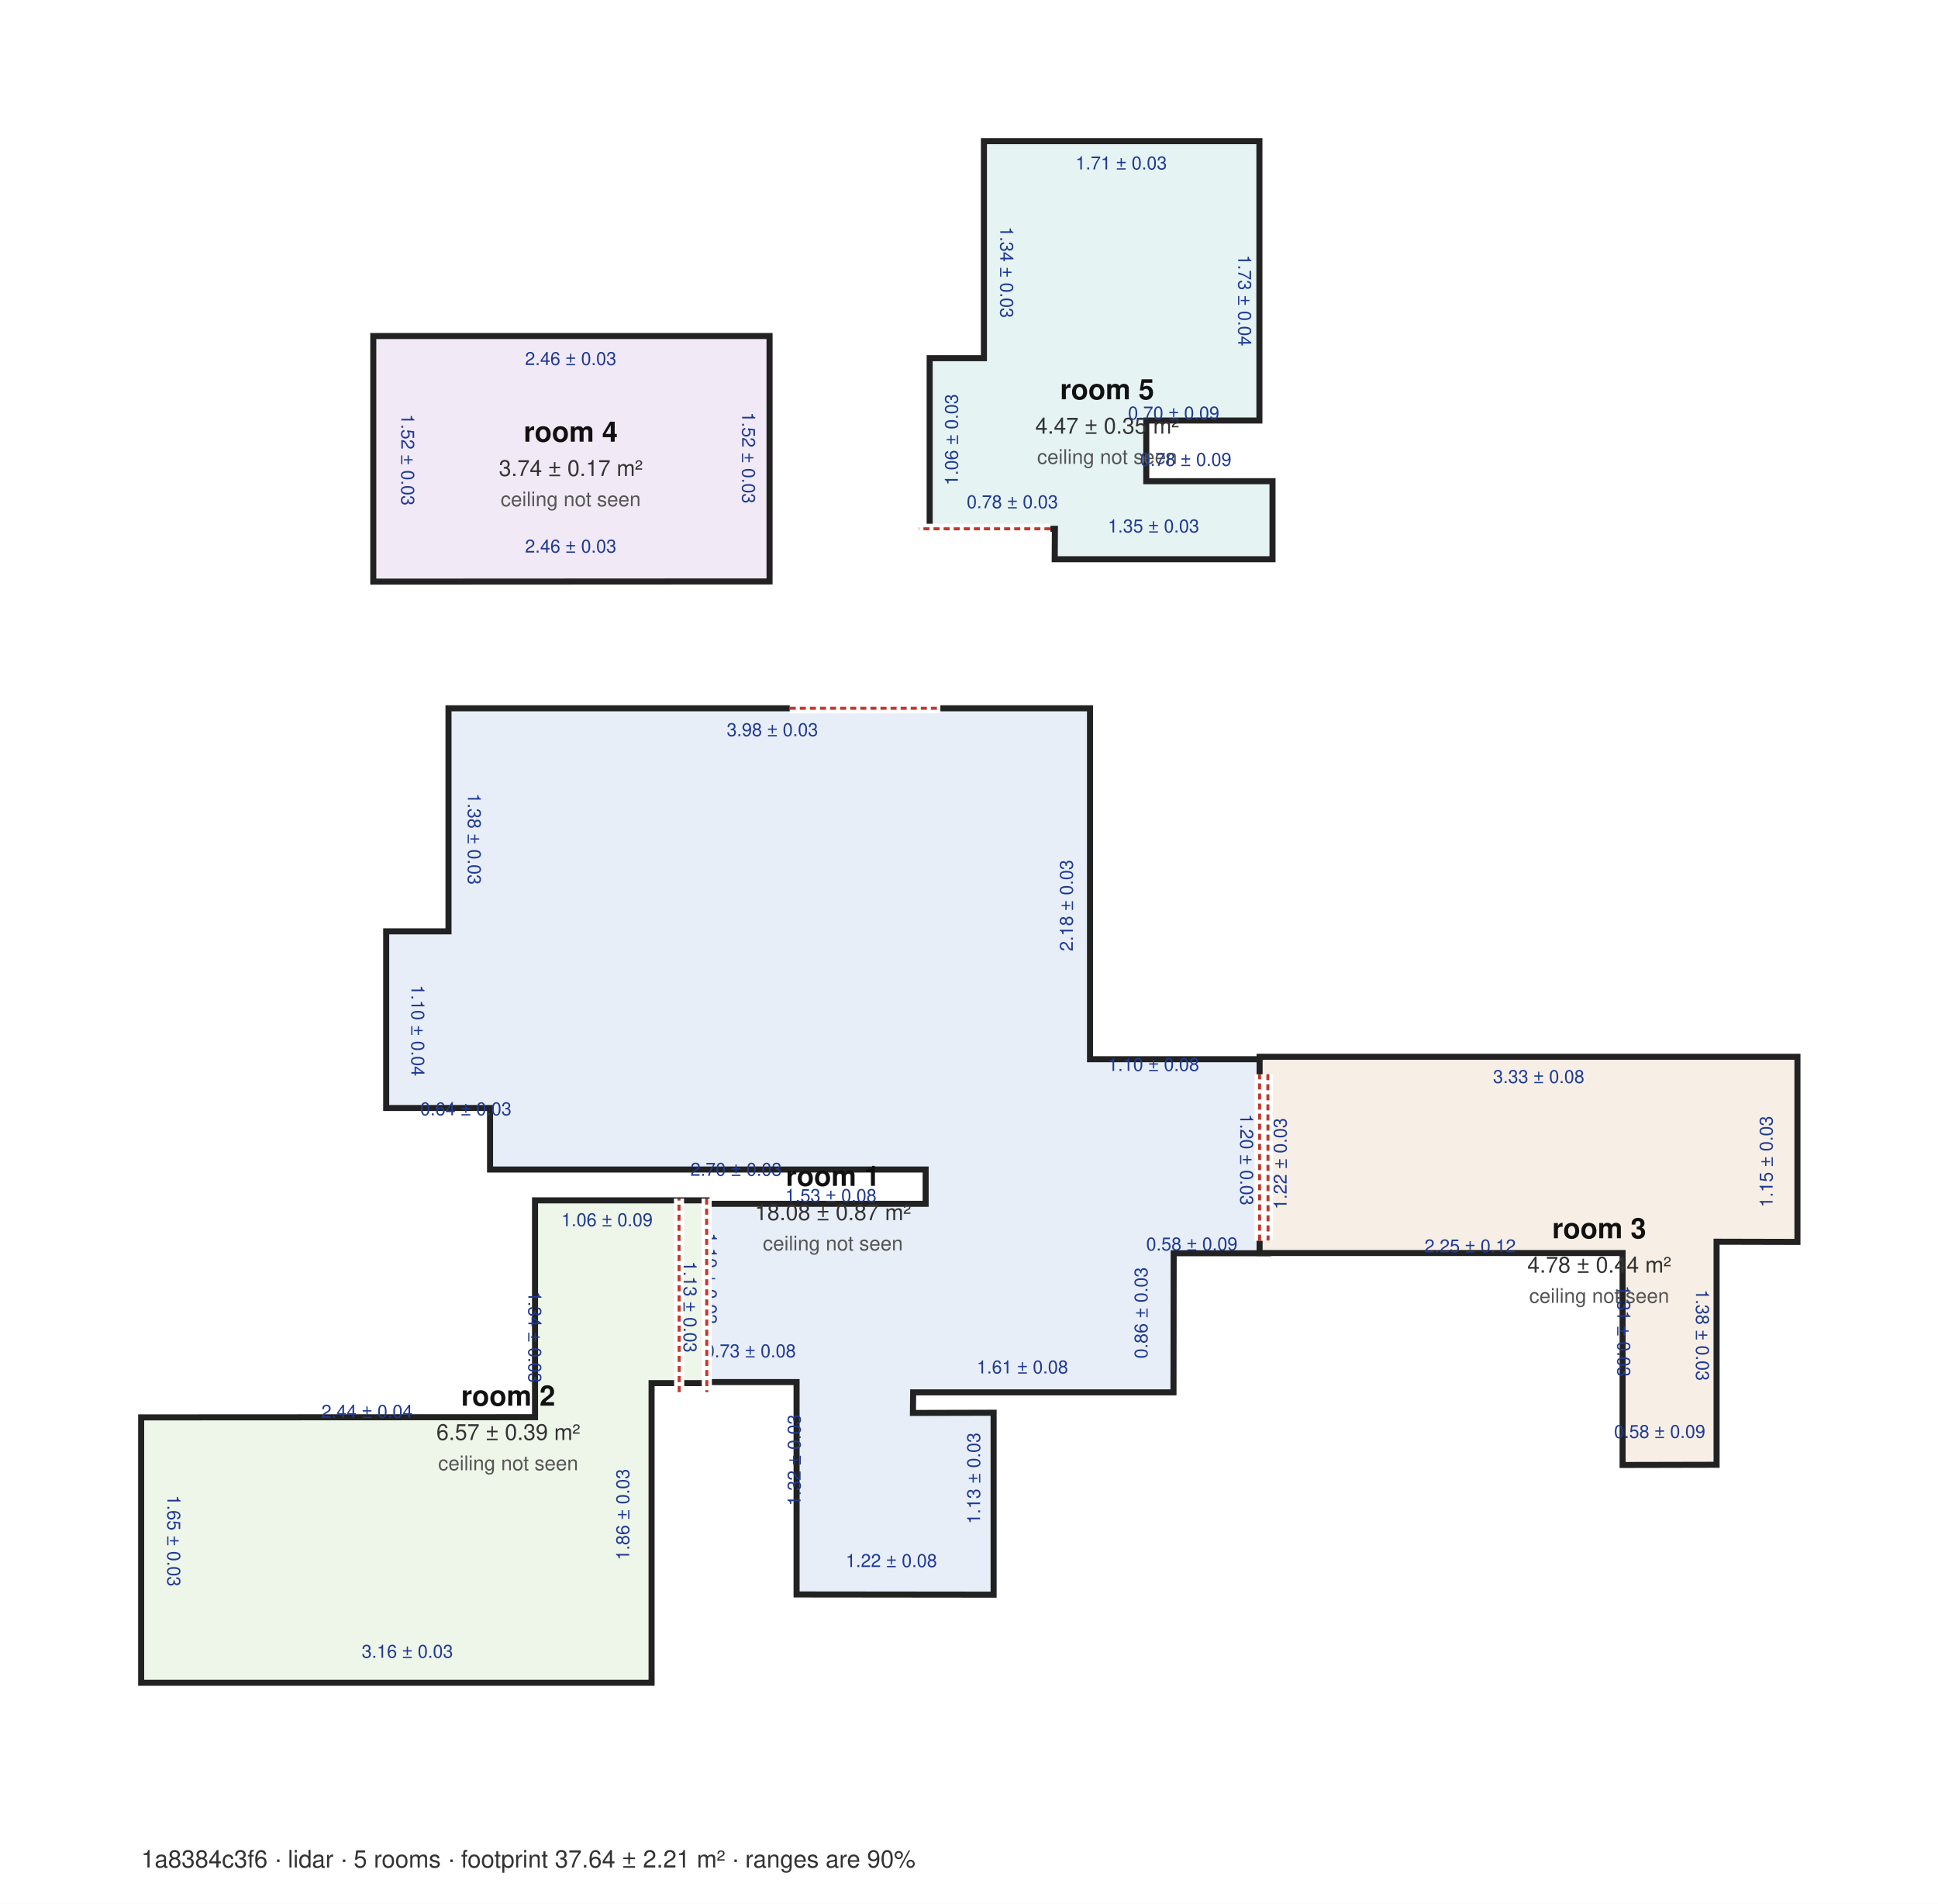
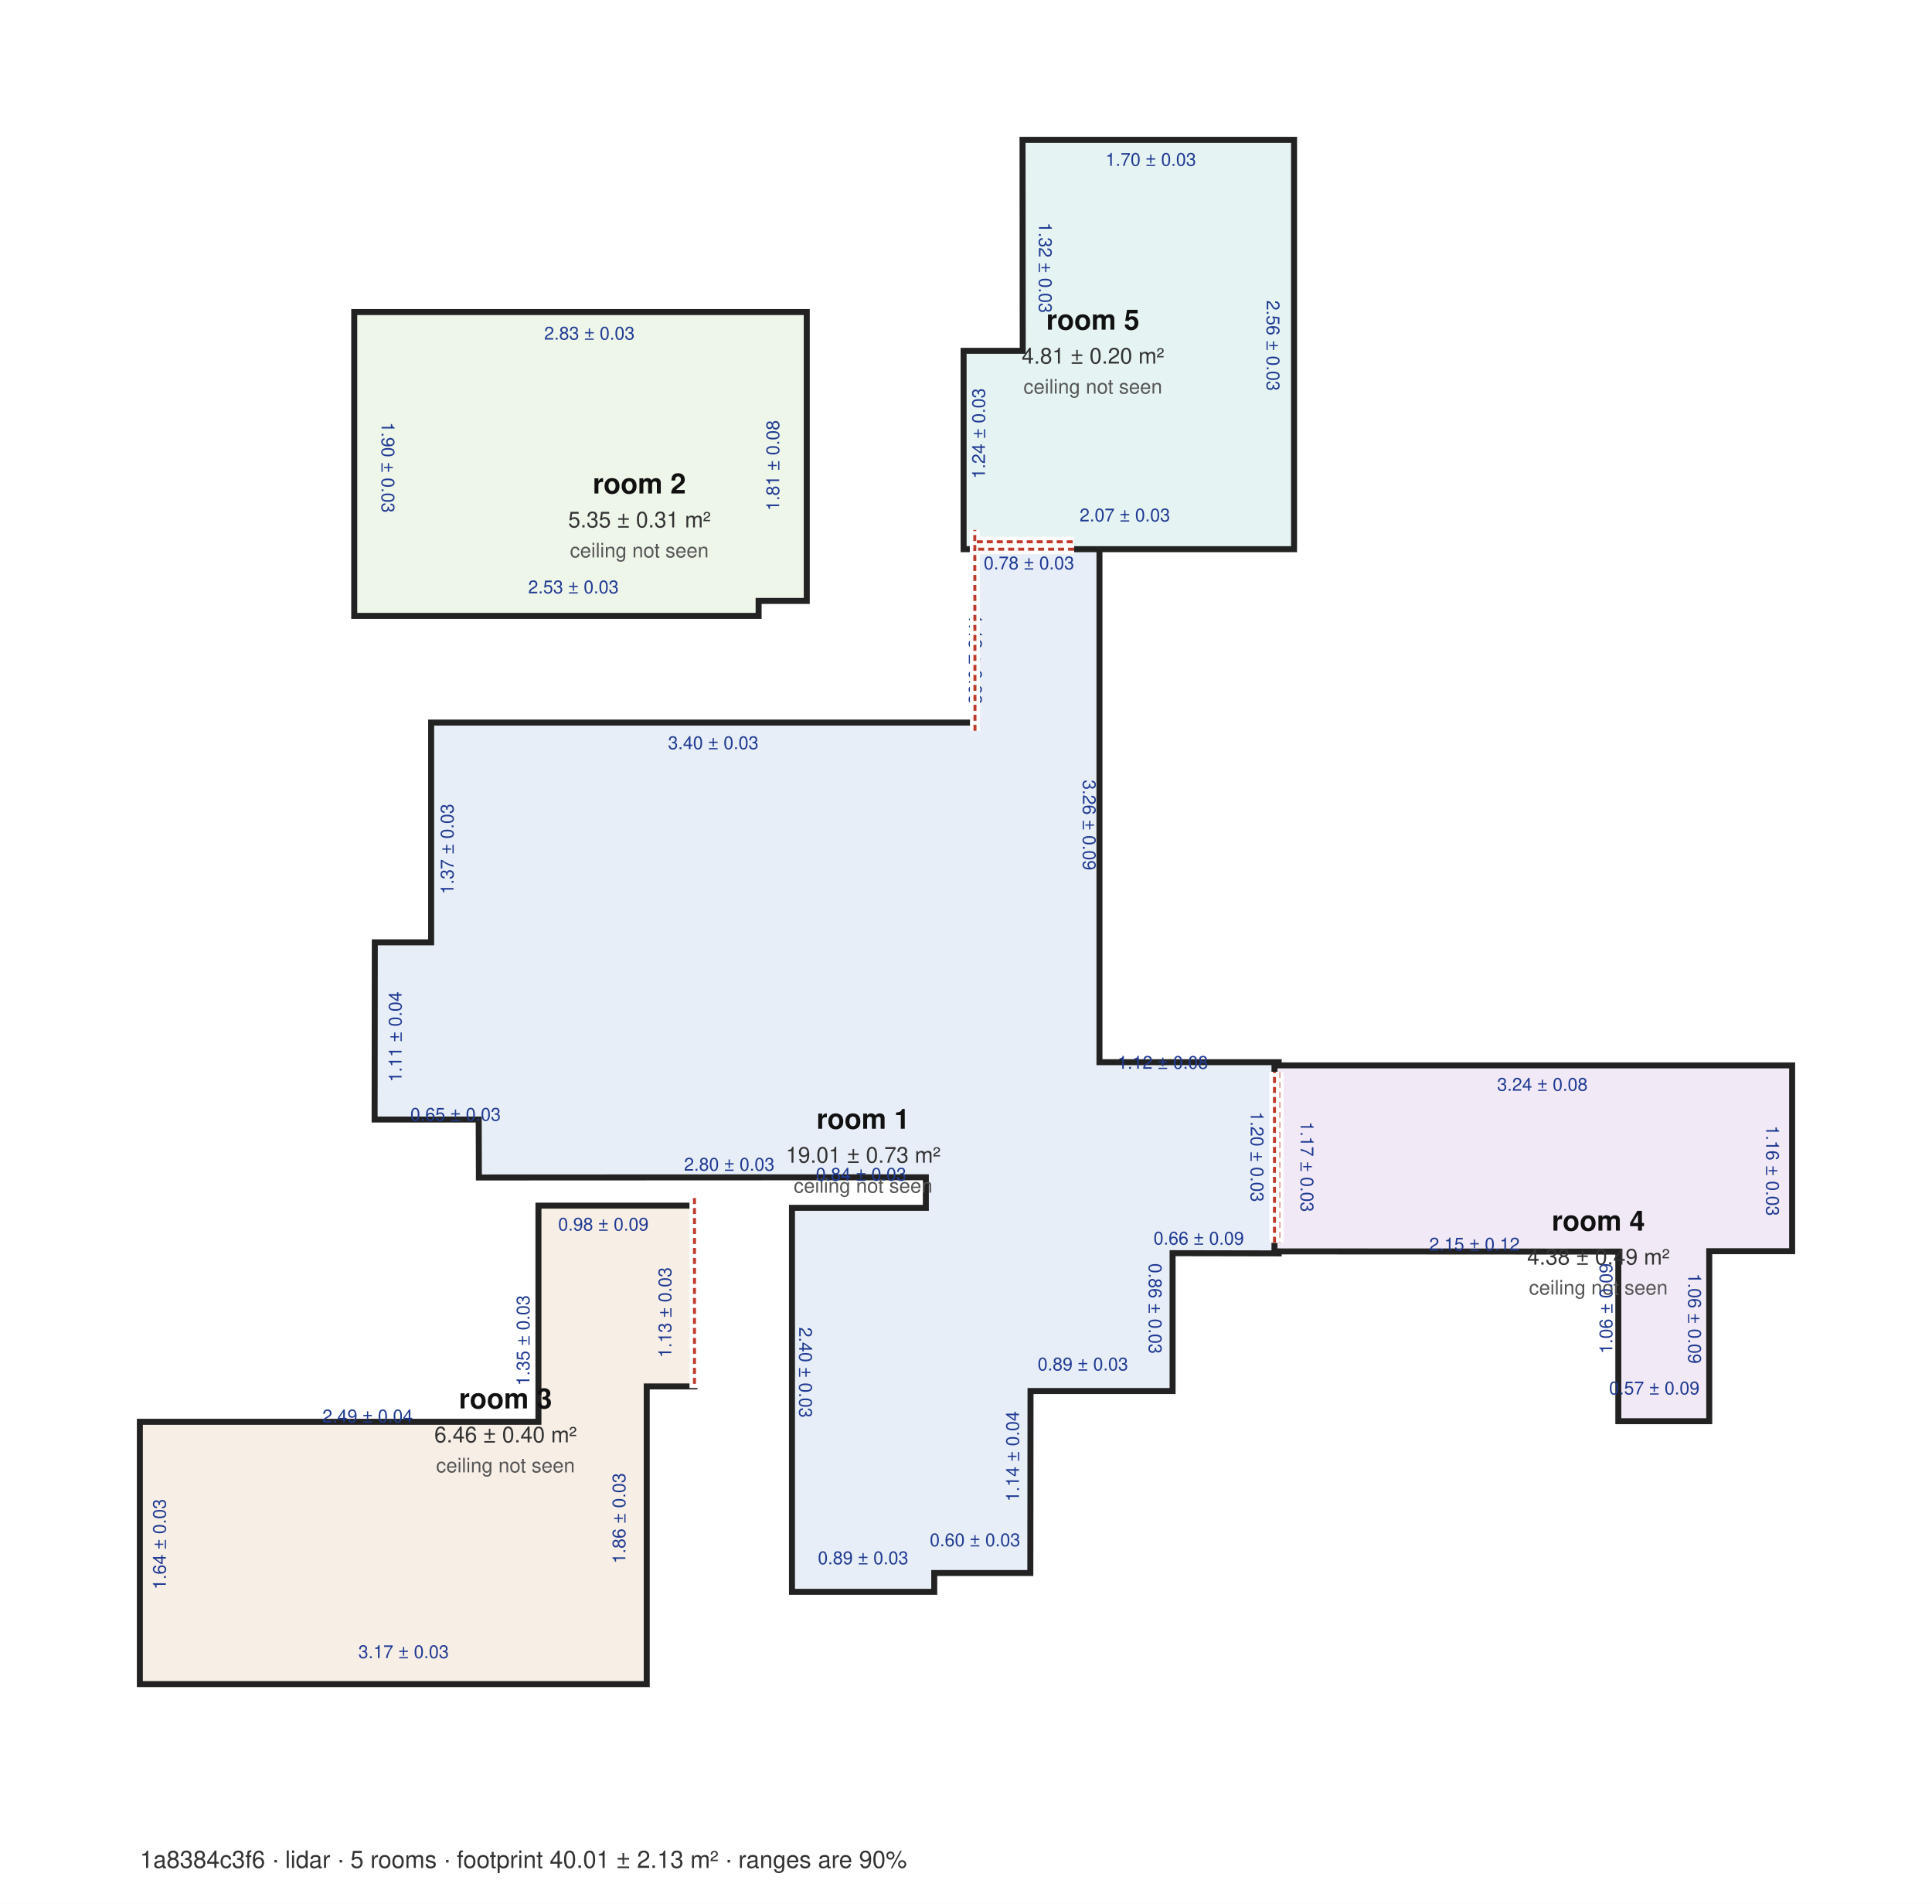
- <svg xmlns="http://www.w3.org/2000/svg" width="961" height="944" viewBox="0 0 961 944" font-family="Helvetica, Arial, sans-serif">
-   <rect width="961" height="944" fill="#ffffff" />
-   <polygon points="540.5,351.2 540.5,525.2 628.7,525.2 628.8,621.4 582.0,621.4 581.9,690.4 452.8,690.4 452.7,700.6 492.7,700.5 492.7,790.7 395.0,790.6 395.0,685.3 336.8,685.3 336.7,596.9 459.0,596.9 459.0,579.9 243.0,579.9 243.0,549.4 191.5,549.4 191.5,461.8 222.4,461.8 222.4,351.2" fill="#e8eef7" stroke="#222" stroke-width="3" stroke-linejoin="miter" />
-   <polygon points="265.3,702.7 265.3,595.2 350.4,595.2 350.5,685.8 323.1,685.8 323.1,834.4 70.0,834.4 70.0,702.8" fill="#eef5e9" stroke="#222" stroke-width="3" stroke-linejoin="miter" />
-   <polygon points="624.6,524.0 891.3,524.0 891.3,615.8 851.2,615.7 851.2,726.3 804.6,726.4 804.6,621.3 624.6,621.3" fill="#f7efe6" stroke="#222" stroke-width="3" stroke-linejoin="miter" />
-   <polygon points="381.6,166.6 381.6,288.3 185.1,288.4 185.1,166.6" fill="#f1e9f5" stroke="#222" stroke-width="3" stroke-linejoin="miter" />
-   <polygon points="487.9,70.0 624.5,70.0 624.5,208.5 568.4,208.5 568.4,238.6 631.0,238.6 631.0,277.3 523.0,277.3 523.1,262.2 461.0,262.2 461.0,177.6 487.9,177.6" fill="#e6f3f3" stroke="#222" stroke-width="3" stroke-linejoin="miter" />
-   <text x="413" y="588" text-anchor="middle" font-size="14" font-weight="bold" fill="#111">room 1</text>
-   <text x="413" y="605" text-anchor="middle" font-size="11" fill="#333">18.08 ± 0.87 m²</text>
-   <text x="413" y="620" text-anchor="middle" font-size="10" fill="#555">ceiling not seen</text>
-   <text x="532" y="449" text-anchor="middle" font-size="9" fill="#1f3a93" transform="rotate(-90.0 532 449)">2.18 ± 0.03</text>
-   <text x="572" y="531" text-anchor="middle" font-size="9" fill="#1f3a93" transform="rotate(-0.0 572 531)">1.10 ± 0.08</text>
-   <text x="615" y="575" text-anchor="middle" font-size="9" fill="#1f3a93" transform="rotate(90.0 615 575)">1.20 ± 0.03</text>
-   <text x="591" y="620" text-anchor="middle" font-size="9" fill="#1f3a93" transform="rotate(-0.1 591 620)">0.58 ± 0.09</text>
-   <text x="569" y="651" text-anchor="middle" font-size="9" fill="#1f3a93" transform="rotate(-90.0 569 651)">0.86 ± 0.03</text>
-   <text x="507" y="681" text-anchor="middle" font-size="9" fill="#1f3a93" transform="rotate(0.0 507 681)">1.61 ± 0.08</text>
-   <text x="486" y="733" text-anchor="middle" font-size="9" fill="#1f3a93" transform="rotate(-90.0 486 733)">1.13 ± 0.03</text>
-   <text x="442" y="777" text-anchor="middle" font-size="9" fill="#1f3a93" transform="rotate(0.0 442 777)">1.22 ± 0.08</text>
-   <text x="397" y="724" text-anchor="middle" font-size="9" fill="#1f3a93" transform="rotate(-90.0 397 724)">1.32 ± 0.03</text>
-   <text x="372" y="673" text-anchor="middle" font-size="9" fill="#1f3a93" transform="rotate(-0.0 372 673)">0.73 ± 0.08</text>
-   <text x="349" y="634" text-anchor="middle" font-size="9" fill="#1f3a93" transform="rotate(90.0 349 634)">1.10 ± 0.03</text>
-   <text x="412" y="596" text-anchor="middle" font-size="9" fill="#1f3a93" transform="rotate(0.0 412 596)">1.53 ± 0.08</text>
-   <text x="365" y="583" text-anchor="middle" font-size="9" fill="#1f3a93" transform="rotate(0.0 365 583)">2.70 ± 0.03</text>
-   <text x="231" y="553" text-anchor="middle" font-size="9" fill="#1f3a93" transform="rotate(-0.0 231 553)">0.64 ± 0.03</text>
-   <text x="204" y="511" text-anchor="middle" font-size="9" fill="#1f3a93" transform="rotate(90.0 204 511)">1.10 ± 0.04</text>
-   <text x="232" y="416" text-anchor="middle" font-size="9" fill="#1f3a93" transform="rotate(90.0 232 416)">1.38 ± 0.03</text>
-   <text x="383" y="365" text-anchor="middle" font-size="9" fill="#1f3a93" transform="rotate(-0.0 383 365)">3.98 ± 0.03</text>
-   <line x1="336.8" y1="690.3" x2="336.7" y2="594.3" stroke="#ffffff" stroke-width="5" />
-   <line x1="336.8" y1="690.3" x2="336.7" y2="594.3" stroke="#c0392b" stroke-width="1.5" stroke-dasharray="3,2" />
-   <line x1="391.6" y1="351.2" x2="466.3" y2="351.2" stroke="#ffffff" stroke-width="5" />
-   <line x1="391.6" y1="351.2" x2="466.3" y2="351.2" stroke="#c0392b" stroke-width="1.5" stroke-dasharray="3,2" />
-   <line x1="628.7" y1="532.6" x2="628.8" y2="615.1" stroke="#ffffff" stroke-width="5" />
-   <line x1="628.7" y1="532.6" x2="628.8" y2="615.1" stroke="#c0392b" stroke-width="1.5" stroke-dasharray="3,2" />
-   <text x="252" y="697" text-anchor="middle" font-size="14" font-weight="bold" fill="#111">room 2</text>
-   <text x="252" y="714" text-anchor="middle" font-size="11" fill="#333">6.57 ± 0.39 m²</text>
-   <text x="252" y="729" text-anchor="middle" font-size="10" fill="#555">ceiling not seen</text>
-   <text x="262" y="663" text-anchor="middle" font-size="9" fill="#1f3a93" transform="rotate(90.0 262 663)">1.34 ± 0.03</text>
-   <text x="301" y="608" text-anchor="middle" font-size="9" fill="#1f3a93" transform="rotate(-0.0 301 608)">1.06 ± 0.09</text>
-   <text x="339" y="648" text-anchor="middle" font-size="9" fill="#1f3a93" transform="rotate(90.0 339 648)">1.13 ± 0.03</text>
-   <text x="312" y="751" text-anchor="middle" font-size="9" fill="#1f3a93" transform="rotate(-90.0 312 751)">1.86 ± 0.03</text>
-   <text x="202" y="822" text-anchor="middle" font-size="9" fill="#1f3a93" transform="rotate(0.0 202 822)">3.16 ± 0.03</text>
-   <text x="83" y="764" text-anchor="middle" font-size="9" fill="#1f3a93" transform="rotate(90.0 83 764)">1.65 ± 0.03</text>
-   <text x="182" y="703" text-anchor="middle" font-size="9" fill="#1f3a93" transform="rotate(-0.0 182 703)">2.44 ± 0.04</text>
-   <line x1="350.4" y1="594.3" x2="350.5" y2="690.3" stroke="#ffffff" stroke-width="5" />
-   <line x1="350.4" y1="594.3" x2="350.5" y2="690.3" stroke="#c0392b" stroke-width="1.5" stroke-dasharray="3,2" />
-   <text x="793" y="614" text-anchor="middle" font-size="14" font-weight="bold" fill="#111">room 3</text>
-   <text x="793" y="631" text-anchor="middle" font-size="11" fill="#333">4.78 ± 0.44 m²</text>
-   <text x="793" y="646" text-anchor="middle" font-size="10" fill="#555">ceiling not seen</text>
-   <text x="763" y="537" text-anchor="middle" font-size="9" fill="#1f3a93" transform="rotate(-0.0 763 537)">3.33 ± 0.08</text>
-   <text x="879" y="576" text-anchor="middle" font-size="9" fill="#1f3a93" transform="rotate(-90.0 879 576)">1.15 ± 0.03</text>
-   <text x="841" y="662" text-anchor="middle" font-size="9" fill="#1f3a93" transform="rotate(90.0 841 662)">1.38 ± 0.03</text>
-   <text x="823" y="713" text-anchor="middle" font-size="9" fill="#1f3a93" transform="rotate(-0.1 823 713)">0.58 ± 0.09</text>
-   <text x="802" y="660" text-anchor="middle" font-size="9" fill="#1f3a93" transform="rotate(90.0 802 660)">1.31 ± 0.03</text>
-   <text x="729" y="621" text-anchor="middle" font-size="9" fill="#1f3a93" transform="rotate(-0.0 729 621)">2.25 ± 0.12</text>
-   <text x="638" y="577" text-anchor="middle" font-size="9" fill="#1f3a93" transform="rotate(-90.0 638 577)">1.22 ± 0.03</text>
-   <line x1="624.6" y1="615.2" x2="624.6" y2="532.7" stroke="#ffffff" stroke-width="5" />
-   <line x1="624.6" y1="615.2" x2="624.6" y2="532.7" stroke="#c0392b" stroke-width="1.5" stroke-dasharray="3,2" />
-   <text x="283" y="219" text-anchor="middle" font-size="14" font-weight="bold" fill="#111">room 4</text>
-   <text x="283" y="236" text-anchor="middle" font-size="11" fill="#333">3.74 ± 0.17 m²</text>
-   <text x="283" y="251" text-anchor="middle" font-size="10" fill="#555">ceiling not seen</text>
-   <text x="368" y="227" text-anchor="middle" font-size="9" fill="#1f3a93" transform="rotate(90.0 368 227)">1.52 ± 0.03</text>
-   <text x="283" y="274" text-anchor="middle" font-size="9" fill="#1f3a93" transform="rotate(-0.0 283 274)">2.46 ± 0.03</text>
-   <text x="199" y="228" text-anchor="middle" font-size="9" fill="#1f3a93" transform="rotate(90.0 199 228)">1.52 ± 0.03</text>
-   <text x="283" y="181" text-anchor="middle" font-size="9" fill="#1f3a93" transform="rotate(0.0 283 181)">2.46 ± 0.03</text>
-   <text x="549" y="198" text-anchor="middle" font-size="14" font-weight="bold" fill="#111">room 5</text>
-   <text x="549" y="215" text-anchor="middle" font-size="11" fill="#333">4.47 ± 0.35 m²</text>
-   <text x="549" y="230" text-anchor="middle" font-size="10" fill="#555">ceiling not seen</text>
-   <text x="556" y="84" text-anchor="middle" font-size="9" fill="#1f3a93" transform="rotate(-0.0 556 84)">1.71 ± 0.03</text>
-   <text x="614" y="149" text-anchor="middle" font-size="9" fill="#1f3a93" transform="rotate(90.0 614 149)">1.73 ± 0.04</text>
-   <text x="582" y="208" text-anchor="middle" font-size="9" fill="#1f3a93" transform="rotate(0.0 582 208)">0.70 ± 0.09</text>
-   <text x="588" y="231" text-anchor="middle" font-size="9" fill="#1f3a93" transform="rotate(0.0 588 231)">0.78 ± 0.09</text>
-   <text x="572" y="264" text-anchor="middle" font-size="9" fill="#1f3a93" transform="rotate(0.0 572 264)">1.35 ± 0.03</text>
-   <text x="502" y="252" text-anchor="middle" font-size="9" fill="#1f3a93" transform="rotate(0.0 502 252)">0.78 ± 0.03</text>
-   <text x="475" y="218" text-anchor="middle" font-size="9" fill="#1f3a93" transform="rotate(-90.0 475 218)">1.06 ± 0.03</text>
-   <text x="496" y="135" text-anchor="middle" font-size="9" fill="#1f3a93" transform="rotate(90.0 496 135)">1.34 ± 0.03</text>
-   <line x1="520.9" y1="262.2" x2="455.7" y2="262.2" stroke="#ffffff" stroke-width="5" />
-   <line x1="520.9" y1="262.2" x2="455.7" y2="262.2" stroke="#c0392b" stroke-width="1.5" stroke-dasharray="3,2" />
-   <text x="70" y="926" font-size="12" fill="#333">1a8384c3f6 · lidar · 5 rooms · footprint 37.64 ± 2.21 m² · ranges are 90%</text>
+ <svg xmlns="http://www.w3.org/2000/svg" width="967" height="953" viewBox="0 0 967 953" font-family="Helvetica, Arial, sans-serif">
+   <rect width="967" height="953" fill="#ffffff" />
+   <polygon points="488.0,361.7 487.9,271.2 550.3,271.2 550.3,531.7 640.0,531.7 640.0,627.4 586.9,627.3 586.9,696.3 515.8,696.3 515.7,787.4 467.6,787.4 467.6,796.8 396.4,796.8 396.4,604.6 463.4,604.6 463.4,589.3 239.7,589.4 239.6,560.4 187.5,560.4 187.6,471.7 215.8,471.7 215.8,361.7" fill="#e8eef7" stroke="#222" stroke-width="3" stroke-linejoin="miter" />
+   <polygon points="403.8,156.2 403.8,300.8 379.7,300.8 379.7,308.3 177.3,308.3 177.3,156.2" fill="#eef5e9" stroke="#222" stroke-width="3" stroke-linejoin="miter" />
+   <polygon points="269.5,711.7 269.5,603.5 347.6,603.5 347.6,694.0 323.7,694.0 323.7,843.0 70.0,843.0 70.0,711.7" fill="#f7efe6" stroke="#222" stroke-width="3" stroke-linejoin="miter" />
+   <polygon points="637.9,533.3 897.0,533.3 897.0,626.3 855.5,626.3 855.5,711.4 810.0,711.4 810.0,626.5 637.9,626.4" fill="#f1e9f5" stroke="#222" stroke-width="3" stroke-linejoin="miter" />
+   <polygon points="511.8,70.0 647.7,70.0 647.7,274.9 482.3,274.9 482.3,175.6 511.9,175.6" fill="#e6f3f3" stroke="#222" stroke-width="3" stroke-linejoin="miter" />
+   <text x="432" y="565" text-anchor="middle" font-size="14" font-weight="bold" fill="#111">room 1</text>
+   <text x="432" y="582" text-anchor="middle" font-size="11" fill="#333">19.01 ± 0.73 m²</text>
+   <text x="432" y="597" text-anchor="middle" font-size="10" fill="#555">ceiling not seen</text>
+   <text x="485" y="330" text-anchor="middle" font-size="9" fill="#1f3a93" transform="rotate(90.0 485 330)">1.13 ± 0.08</text>
+   <text x="515" y="285" text-anchor="middle" font-size="9" fill="#1f3a93" transform="rotate(-0.0 515 285)">0.78 ± 0.03</text>
+   <text x="542" y="413" text-anchor="middle" font-size="9" fill="#1f3a93" transform="rotate(90.0 542 413)">3.26 ± 0.09</text>
+   <text x="582" y="535" text-anchor="middle" font-size="9" fill="#1f3a93" transform="rotate(-0.0 582 535)">1.12 ± 0.08</text>
+   <text x="626" y="579" text-anchor="middle" font-size="9" fill="#1f3a93" transform="rotate(90.0 626 579)">1.20 ± 0.03</text>
+   <text x="600" y="623" text-anchor="middle" font-size="9" fill="#1f3a93" transform="rotate(0.1 600 623)">0.66 ± 0.09</text>
+   <text x="575" y="655" text-anchor="middle" font-size="9" fill="#1f3a93" transform="rotate(90.0 575 655)">0.86 ± 0.03</text>
+   <text x="542" y="686" text-anchor="middle" font-size="9" fill="#1f3a93" transform="rotate(-0.0 542 686)">0.89 ± 0.03</text>
+   <text x="510" y="729" text-anchor="middle" font-size="9" fill="#1f3a93" transform="rotate(-90.0 510 729)">1.14 ± 0.04</text>
+   <text x="488" y="774" text-anchor="middle" font-size="9" fill="#1f3a93" transform="rotate(-0.0 488 774)">0.60 ± 0.03</text>
+   <text x="432" y="783" text-anchor="middle" font-size="9" fill="#1f3a93" transform="rotate(-0.0 432 783)">0.89 ± 0.03</text>
+   <text x="400" y="687" text-anchor="middle" font-size="9" fill="#1f3a93" transform="rotate(90.0 400 687)">2.40 ± 0.03</text>
+   <text x="431" y="591" text-anchor="middle" font-size="9" fill="#1f3a93" transform="rotate(0.0 431 591)">0.84 ± 0.03</text>
+   <text x="365" y="586" text-anchor="middle" font-size="9" fill="#1f3a93" transform="rotate(-0.0 365 586)">2.80 ± 0.03</text>
+   <text x="228" y="561" text-anchor="middle" font-size="9" fill="#1f3a93" transform="rotate(0.0 228 561)">0.65 ± 0.03</text>
+   <text x="201" y="519" text-anchor="middle" font-size="9" fill="#1f3a93" transform="rotate(-90.0 201 519)">1.11 ± 0.04</text>
+   <text x="227" y="425" text-anchor="middle" font-size="9" fill="#1f3a93" transform="rotate(-90.0 227 425)">1.37 ± 0.03</text>
+   <text x="357" y="375" text-anchor="middle" font-size="9" fill="#1f3a93" transform="rotate(0.0 357 375)">3.40 ± 0.03</text>
+   <line x1="488.0" y1="365.8" x2="487.9" y2="265.3" stroke="#ffffff" stroke-width="5" />
+   <line x1="488.0" y1="365.8" x2="487.9" y2="265.3" stroke="#c0392b" stroke-width="1.5" stroke-dasharray="3,2" />
+   <line x1="488.9" y1="271.2" x2="537.5" y2="271.2" stroke="#ffffff" stroke-width="5" />
+   <line x1="488.9" y1="271.2" x2="537.5" y2="271.2" stroke="#c0392b" stroke-width="1.5" stroke-dasharray="3,2" />
+   <line x1="640.0" y1="536.6" x2="640.0" y2="622.1" stroke="#ffffff" stroke-width="5" />
+   <line x1="640.0" y1="536.6" x2="640.0" y2="622.1" stroke="#c0392b" stroke-width="1.5" stroke-dasharray="3,2" />
+   <text x="320" y="247" text-anchor="middle" font-size="14" font-weight="bold" fill="#111">room 2</text>
+   <text x="320" y="264" text-anchor="middle" font-size="11" fill="#333">5.35 ± 0.31 m²</text>
+   <text x="320" y="279" text-anchor="middle" font-size="10" fill="#555">ceiling not seen</text>
+   <text x="390" y="233" text-anchor="middle" font-size="9" fill="#1f3a93" transform="rotate(-90.0 390 233)">1.81 ± 0.08</text>
+   <text x="287" y="297" text-anchor="middle" font-size="9" fill="#1f3a93" transform="rotate(-0.0 287 297)">2.53 ± 0.03</text>
+   <text x="191" y="234" text-anchor="middle" font-size="9" fill="#1f3a93" transform="rotate(90.0 191 234)">1.90 ± 0.03</text>
+   <text x="295" y="170" text-anchor="middle" font-size="9" fill="#1f3a93" transform="rotate(0.0 295 170)">2.83 ± 0.03</text>
+   <text x="253" y="705" text-anchor="middle" font-size="14" font-weight="bold" fill="#111">room 3</text>
+   <text x="253" y="722" text-anchor="middle" font-size="11" fill="#333">6.46 ± 0.40 m²</text>
+   <text x="253" y="737" text-anchor="middle" font-size="10" fill="#555">ceiling not seen</text>
+   <text x="265" y="671" text-anchor="middle" font-size="9" fill="#1f3a93" transform="rotate(-90.0 265 671)">1.35 ± 0.03</text>
+   <text x="302" y="616" text-anchor="middle" font-size="9" fill="#1f3a93" transform="rotate(-0.0 302 616)">0.98 ± 0.09</text>
+   <text x="336" y="657" text-anchor="middle" font-size="9" fill="#1f3a93" transform="rotate(-90.0 336 657)">1.13 ± 0.03</text>
+   <text x="313" y="760" text-anchor="middle" font-size="9" fill="#1f3a93" transform="rotate(-90.0 313 760)">1.86 ± 0.03</text>
+   <text x="202" y="830" text-anchor="middle" font-size="9" fill="#1f3a93" transform="rotate(0.0 202 830)">3.17 ± 0.03</text>
+   <text x="83" y="773" text-anchor="middle" font-size="9" fill="#1f3a93" transform="rotate(-90.0 83 773)">1.64 ± 0.03</text>
+   <text x="184" y="712" text-anchor="middle" font-size="9" fill="#1f3a93" transform="rotate(0.0 184 712)">2.49 ± 0.04</text>
+   <line x1="347.6" y1="599.7" x2="347.6" y2="694.8" stroke="#ffffff" stroke-width="5" />
+   <line x1="347.6" y1="599.7" x2="347.6" y2="694.8" stroke="#c0392b" stroke-width="1.5" stroke-dasharray="3,2" />
+   <text x="800" y="616" text-anchor="middle" font-size="14" font-weight="bold" fill="#111">room 4</text>
+   <text x="800" y="633" text-anchor="middle" font-size="11" fill="#333">4.38 ± 0.49 m²</text>
+   <text x="800" y="648" text-anchor="middle" font-size="10" fill="#555">ceiling not seen</text>
+   <text x="772" y="546" text-anchor="middle" font-size="9" fill="#1f3a93" transform="rotate(-0.0 772 546)">3.24 ± 0.08</text>
+   <text x="884" y="586" text-anchor="middle" font-size="9" fill="#1f3a93" transform="rotate(90.0 884 586)">1.16 ± 0.03</text>
+   <text x="845" y="660" text-anchor="middle" font-size="9" fill="#1f3a93" transform="rotate(90.0 845 660)">1.06 ± 0.09</text>
+   <text x="828" y="698" text-anchor="middle" font-size="9" fill="#1f3a93" transform="rotate(0.0 828 698)">0.57 ± 0.09</text>
+   <text x="807" y="655" text-anchor="middle" font-size="9" fill="#1f3a93" transform="rotate(-90.0 807 655)">1.06 ± 0.09</text>
+   <text x="738" y="626" text-anchor="middle" font-size="9" fill="#1f3a93" transform="rotate(0.0 738 626)">2.15 ± 0.12</text>
+   <text x="651" y="584" text-anchor="middle" font-size="9" fill="#1f3a93" transform="rotate(90.0 651 584)">1.17 ± 0.03</text>
+   <line x1="637.9" y1="622.1" x2="637.9" y2="536.5" stroke="#ffffff" stroke-width="5" />
+   <line x1="637.9" y1="622.1" x2="637.9" y2="536.5" stroke="#c0392b" stroke-width="1.5" stroke-dasharray="3,2" />
+   <text x="547" y="165" text-anchor="middle" font-size="14" font-weight="bold" fill="#111">room 5</text>
+   <text x="547" y="182" text-anchor="middle" font-size="11" fill="#333">4.81 ± 0.20 m²</text>
+   <text x="547" y="197" text-anchor="middle" font-size="10" fill="#555">ceiling not seen</text>
+   <text x="576" y="83" text-anchor="middle" font-size="9" fill="#1f3a93" transform="rotate(-0.0 576 83)">1.70 ± 0.03</text>
+   <text x="634" y="173" text-anchor="middle" font-size="9" fill="#1f3a93" transform="rotate(90.0 634 173)">2.56 ± 0.03</text>
+   <text x="563" y="261" text-anchor="middle" font-size="9" fill="#1f3a93" transform="rotate(0.0 563 261)">2.07 ± 0.03</text>
+   <text x="493" y="217" text-anchor="middle" font-size="9" fill="#1f3a93" transform="rotate(-90.0 493 217)">1.24 ± 0.03</text>
+   <text x="520" y="134" text-anchor="middle" font-size="9" fill="#1f3a93" transform="rotate(90.0 520 134)">1.32 ± 0.03</text>
+   <line x1="537.6" y1="274.9" x2="488.9" y2="274.9" stroke="#ffffff" stroke-width="5" />
+   <line x1="537.6" y1="274.9" x2="488.9" y2="274.9" stroke="#c0392b" stroke-width="1.5" stroke-dasharray="3,2" />
+   <text x="70" y="935" font-size="12" fill="#333">1a8384c3f6 · lidar · 5 rooms · footprint 40.01 ± 2.13 m² · ranges are 90%</text>
</svg>
